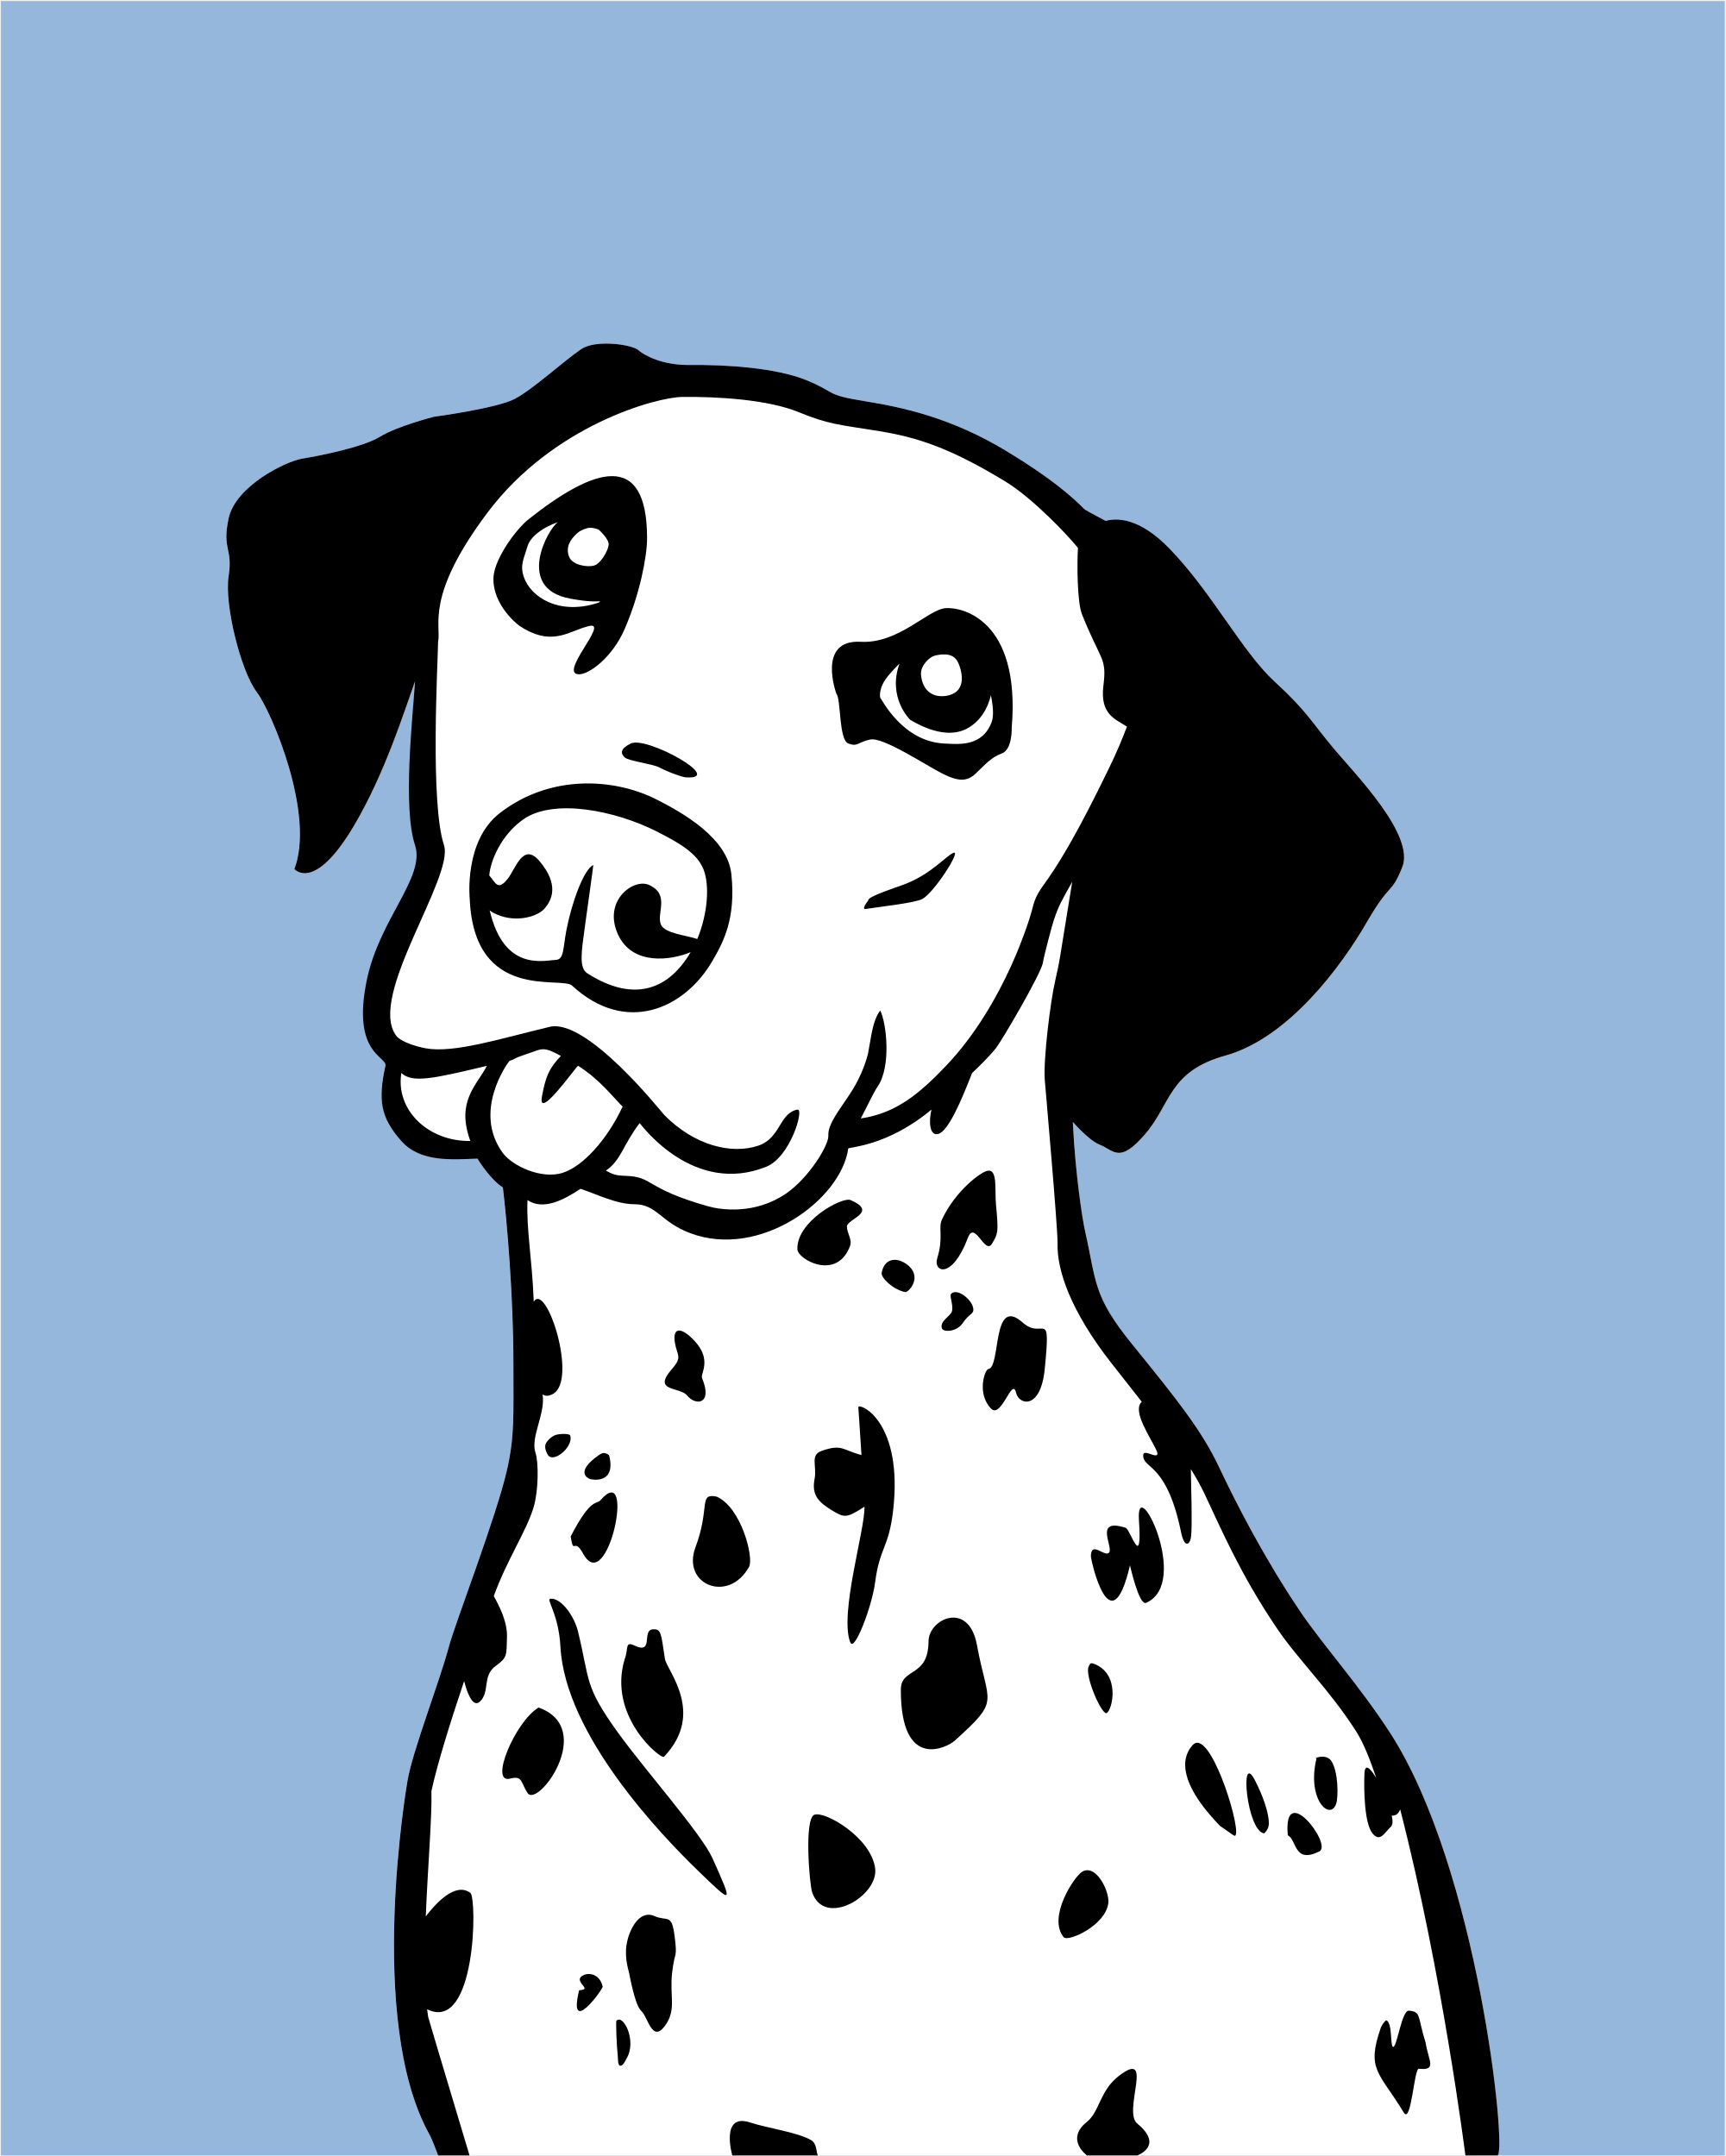
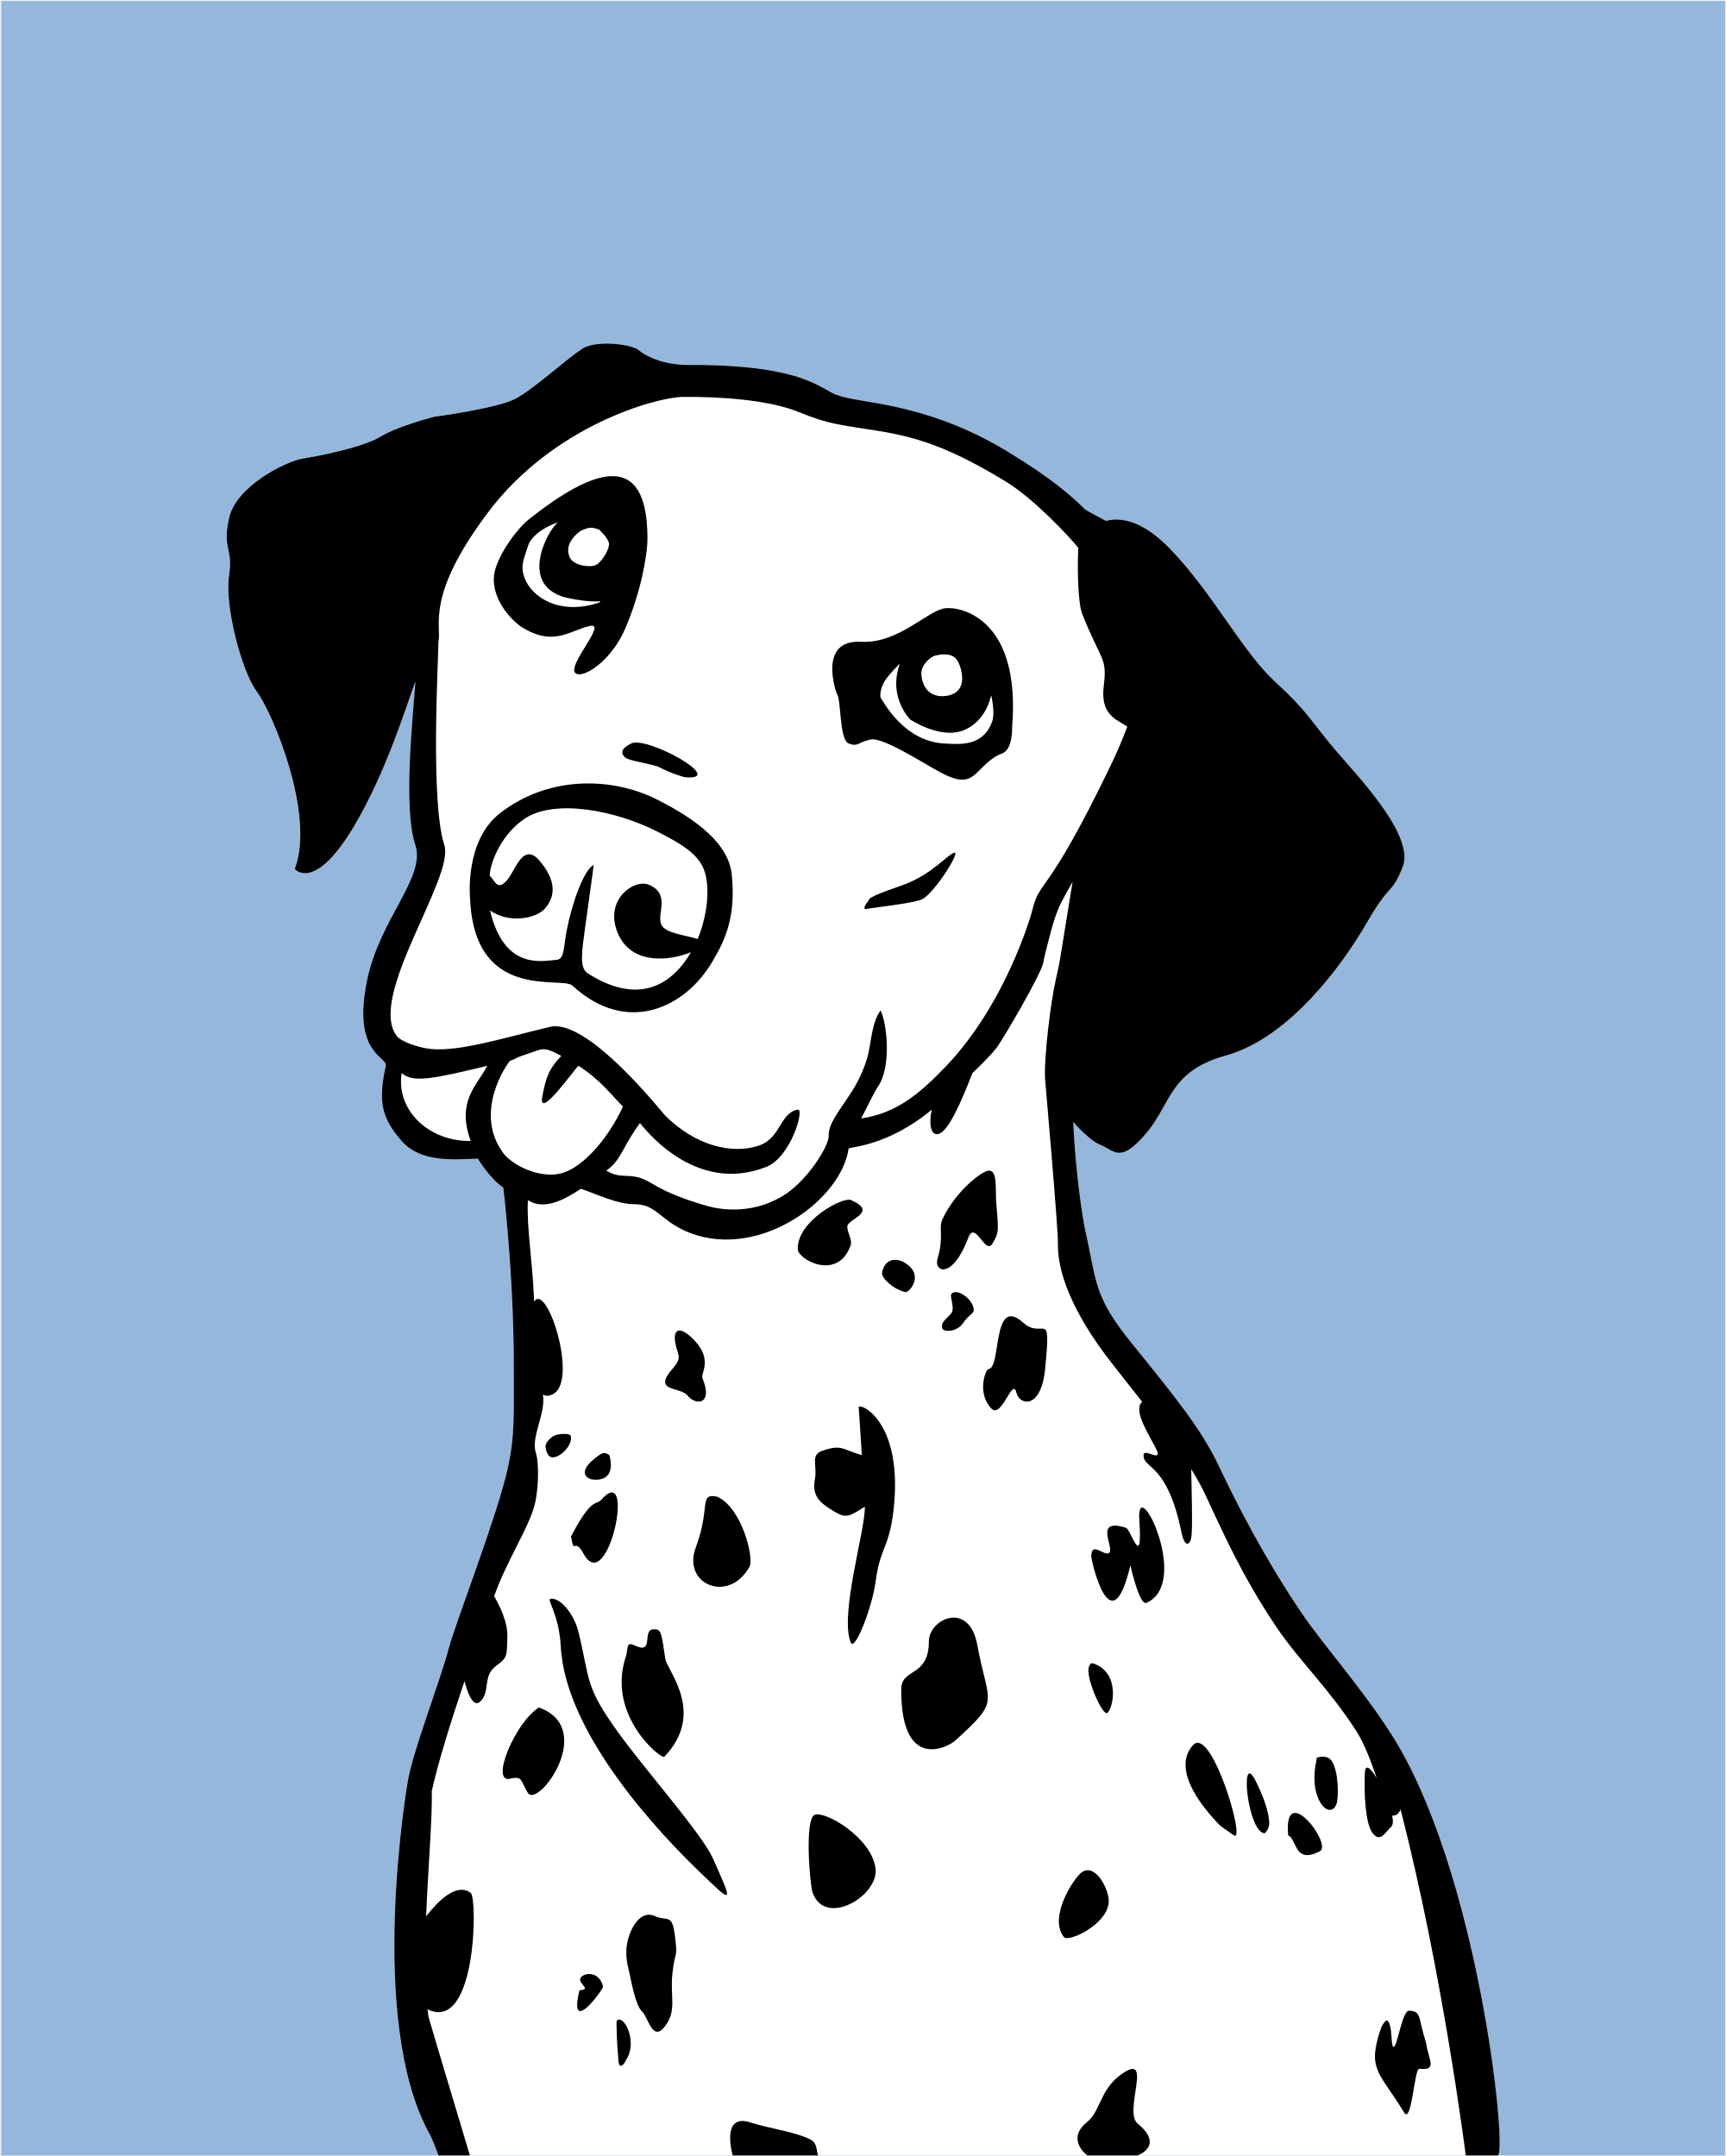
<svg xmlns="http://www.w3.org/2000/svg" width="100%" height="100%" viewBox="0 0 946 1182" version="1.1" xml:space="preserve" style="fill-rule:evenodd;clip-rule:evenodd;stroke-linejoin:round;stroke-miterlimit:2;">
-   <g transform="matrix(1,0,0,1,-14329,-1406)">
-     <g id="site_dalmata" transform="matrix(0.26936,0,0,0.47619,14329.5,1406.58)">
+   <g transform="matrix(1,0,0,1,-13298,-1406)">
+     <g id="site_dalmata" transform="matrix(0.26936,0,0,0.47619,13298.7,1406.58)">
      <rect x="0" y="0" width="3507.87" height="2480.32" style="fill:rgb(150,183,220);" />
      <g id="dalmata">
        <g id="contorno" transform="matrix(4.05499,0,0,2.29373,-58269.6,-3455.14)">
          <path d="M15120.9,2587.68L14589.2,2587.68C14589.2,2587.68 14586.5,2580.01 14584.8,2577.03C14553,2519.63 14573.7,2400.57 14573.8,2400.08C14576.1,2385.34 14589.8,2350.53 14594.7,2332.28C14597.9,2320.18 14618.4,2267.33 14623.8,2243.61C14627.7,2226.68 14627,2216.88 14627,2190C14627,2156.23 14623.8,2119.1 14621.7,2101.85C14616,2098.3 14609.8,2088.82 14609,2087.38C14596.4,2087.75 14580.2,2086.65 14570.5,2075.78C14560.1,2063.95 14559,2057.84 14562.8,2040.81C14563.9,2035.95 14549.3,2034.53 14557.1,1997.13C14563.5,1966.27 14584.8,1947.8 14579.4,1931.62C14573.2,1912.71 14576.5,1865.7 14577.6,1847.84C14572.4,1862.31 14562.8,1893.46 14547.2,1920C14527.1,1954.17 14517.1,1942 14517.1,1942C14527.5,1914.68 14505.9,1863.34 14498.1,1853C14490.3,1842.66 14481.9,1809.5 14484.1,1795C14486.3,1780.5 14480.7,1782.12 14484.1,1766C14487.5,1749.88 14512.6,1737.4 14521.1,1736C14529.6,1734.6 14551.4,1730.33 14560.1,1725C14568.8,1719.67 14587.1,1715 14587.1,1715C14587.1,1715 14618.6,1710.81 14627.8,1706C14636.9,1701.19 14652.1,1687.07 14661.1,1681C14667.8,1676.47 14684.3,1678.34 14689.1,1681.11C14689.6,1681.39 14690,1681.7 14690.2,1682C14693,1684.1 14701.3,1689.17 14715.7,1689C14733.8,1688.8 14758.7,1690.38 14774,1696.63C14789.4,1702.88 14783.2,1703.92 14802.9,1707.09C14822.6,1710.25 14847,1715.53 14874.8,1732.44C14897,1745.94 14907.1,1754.82 14913.7,1761.48C14916.7,1763.35 14920.5,1765.2 14924.3,1767.27C14929.6,1765.73 14940.9,1765.42 14956.1,1781C14977.6,1803.1 14992.6,1832.89 15009.1,1848C15025.6,1863.11 15027.2,1867.87 15039.1,1882C15049.7,1894.54 15079.5,1924.97 15073.1,1941C15067.4,1955.34 15067.4,1947.76 15055.1,1969C15042.8,1990.25 15016.2,2026.78 14984.4,2035.63C14955.7,2043.59 14957.2,2059.8 14944.1,2075C14931,2090.2 14928.5,2083.22 14921.1,2080.31C14917.8,2079.01 14912.6,2074.43 14907.8,2068.92C14909.1,2096.73 14912.7,2118.65 14913.9,2123.58C14919.8,2149.4 14917.6,2155.99 14937.7,2180.75C14960.2,2208.45 14972.5,2223.81 14981.1,2242.15C14989.8,2260.49 15003.9,2288.02 15022.1,2315C15033,2331.11 15051.5,2351.73 15066.9,2375.51C15110.9,2443.46 15125.7,2584.95 15120.9,2587.68Z" style="fill:white;" />
        </g>
        <g id="linhas" transform="matrix(1.34317,0,0,1.17637,-7864.88,-54.1028)">
          <path d="M6687.6,1609.71C6703.13,1608.12 6723.82,1625.78 6729.87,1641.91C6747.99,1690.19 6738.97,1694.69 6790.41,1740.73C6831.38,1777.39 6917.09,1839.91 6933.46,1863.54C6965.21,1909.39 6964.68,1908.85 6913.42,1876.94C6854.54,1840.29 6710.14,1742.43 6703.13,1656.43C6700.56,1624.95 6681.46,1610.34 6687.6,1609.71ZM6662.74,1519.55C6652.22,1542.93 6621.78,1571.78 6602.18,1607.05C6609.34,1615.34 6622.89,1631.58 6622.19,1647.02C6621.37,1665.31 6622.65,1667.17 6605.41,1675.22C6584.01,1685.21 6596.92,1700.37 6581.38,1710.12C6569.81,1717.38 6561,1699.69 6557.26,1690.19C6535.57,1731.87 6516.74,1771.14 6507.68,1797.86C6508.8,1822.23 6502.22,1871.62 6499.13,1920.53C6513.89,1908.01 6543.92,1886.57 6566.66,1897.46C6577.13,1902.47 6575.43,2035.08 6501.16,2011.4C6501.64,2014.01 6502.18,2016.52 6502.78,2018.93C6503.17,2020.49 6565.42,2154.43 6565.42,2154.43L6517.8,2154.43C6517.8,2154.43 6509.44,2139.47 6504.46,2133.66C6408.38,2021.74 6471,1789.58 6471.23,1788.63C6478.26,1759.89 6519.49,1692.03 6534.21,1656.43C6543.96,1632.85 6605.91,1529.79 6622.19,1483.55C6633.81,1450.54 6631.87,1431.43 6631.87,1379.01C6631.87,1313.16 6622.19,1240.77 6615.93,1207.13C6598.66,1200.2 6579.77,1181.72 6577.56,1178.92C6539.53,1179.65 6491.2,1182.83 6462.13,1161.62C6430.53,1138.57 6426.52,1121.33 6437.96,1088.12C6441.22,1078.64 6386.33,1076.94 6409.84,1004.02C6429.25,943.845 6498.95,903.521 6482.81,871.981C6463.95,835.1 6479.39,746.686 6482.81,711.851C6467,740.064 6438.03,800.803 6390.85,852.559C6330.12,919.186 6300.06,895.455 6300.06,895.455C6331.52,842.193 6266.2,742.075 6242.7,721.92C6219.19,701.765 6193.71,637.097 6200.43,608.83C6207.15,580.562 6190.11,583.709 6200.43,552.285C6210.75,520.861 6286.38,496.519 6312.13,493.79C6337.89,491.06 6403.67,482.742 6429.87,472.341C6456.08,461.941 6511.39,452.843 6511.39,452.843C6511.39,452.843 6606.48,444.681 6634.12,435.295C6661.76,425.908 6707.75,398.384 6734.79,386.549C6754.98,377.708 6804.88,381.369 6819.35,386.753C6820.87,387.32 6822,387.906 6822.66,388.498C6831.18,392.597 6856.23,402.471 6899.52,402.154C6954.11,401.754 7029.52,404.84 7075.75,417.023C7121.97,429.205 7103.26,431.239 7162.8,437.41C7222.35,443.581 7296.04,453.885 7379.99,486.843C7447.06,513.17 7477.33,530.491 7497.34,543.479C7506.51,547.118 7517.87,550.72 7529.26,554.756C7545.45,551.759 7579.63,551.159 7625.39,581.532C7690.29,624.616 7735.65,682.711 7785.39,712.171C7835.14,741.631 7840.01,750.91 7875.96,778.465C7907.86,802.912 7997.92,862.241 7978.61,893.506C7961.34,921.467 7961.34,906.677 7924.27,948.101C7887.19,989.525 7806.82,1060.76 7710.78,1078.01C7624.3,1093.54 7628.62,1125.14 7589.16,1154.78C7549.7,1184.43 7542.09,1170.81 7519.72,1165.13C7509.76,1162.6 7494.03,1153.68 7479.43,1142.94C7483.53,1197.16 7494.5,1239.89 7497.89,1249.5C7515.65,1299.86 7509.14,1312.71 7569.83,1360.97C7637.77,1415 7674.76,1444.93 7700.89,1480.69C7727.02,1516.45 7769.65,1570.14 7824.64,1622.74C7857.47,1654.15 7913.51,1694.37 7959.96,1740.73C8092.7,1873.22 8137.42,2149.1 8122.98,2154.43L8074.18,2154.43C8074.18,2154.43 8039.32,1975.69 7975.33,1815.7C7973.03,1819.89 7968.91,1822.25 7962.56,1821.85C7964.27,1826.39 7964.71,1831.03 7960.49,1833.33C7952.65,1837.59 7945.16,1848.86 7933.32,1839.17C7921.49,1829.49 7920.11,1798.64 7921.25,1780.68C7921.94,1769.72 7930.79,1776.5 7937.57,1783.44C7938.16,1784.04 7938.73,1784.64 7939.27,1785.23C7930.84,1769.23 7921.06,1751.9 7908.18,1738.92C7867.74,1698.14 7821.24,1669.75 7788.41,1638.34C7733.42,1585.74 7705.53,1543.26 7679.4,1507.5C7673.5,1499.42 7666.42,1491.23 7658.24,1482.76C7658.84,1503.29 7660.5,1537.57 7658.6,1548.65C7657.15,1557.08 7648.47,1560.47 7643.5,1544.75C7622.5,1478.34 7588.5,1482.72 7586.14,1470.66C7584.97,1464.65 7592.39,1467.13 7600.21,1468.71C7617.52,1472.2 7600.93,1460.05 7586.14,1439.46C7575.45,1424.58 7579.91,1419.04 7583.92,1416.88C7569.68,1405.15 7554.29,1392.6 7537.84,1379.01C7475.86,1327.84 7455.21,1287.98 7456.32,1262.02C7456.91,1248.34 7437,1102.83 7436.88,1101.25C7434.83,1081.34 7445.22,1025.41 7453,1004.02C7455.74,996.486 7458.39,988.242 7460.52,979.714C7466.27,956.756 7472.84,930.565 7478.54,907.886C7462.31,926.866 7458.6,930.1 7450.29,946.151C7447.38,951.773 7435,982.4 7434.2,986.826C7432.41,996.793 7371.51,1063.91 7362.74,1070.94C7352.05,1079.51 7336.07,1089.51 7326.82,1095.12C7310.86,1121.56 7290.83,1152.4 7275.19,1154.78C7262.66,1156.69 7260.79,1143.21 7265.25,1130.91C7198.2,1167.11 7139.55,1167.52 7139.21,1169.03C7128.17,1219.28 7005.57,1277.21 6900.43,1251.99C6854.53,1240.97 6849.44,1223.51 6815.06,1223.51C6787.93,1223.51 6757.63,1213.54 6733.57,1208.41C6708.47,1219.26 6677.14,1229.9 6653.26,1219.47C6651.3,1248.12 6660,1274.96 6662.74,1318.85C6681.92,1299.31 6729.31,1394.89 6692.43,1408.96C6685.69,1411.54 6680.33,1411.58 6676.08,1409.68C6680.86,1428.23 6657.38,1451.45 6665.35,1466.76C6670.2,1476.05 6669.98,1503.48 6662.74,1519.55ZM6772.04,1190.64C6781.36,1193.93 6786.44,1195.47 6801.21,1195.73C6844.76,1196.49 6829.85,1207.75 6926.21,1225.44C6946.45,1229.15 6997.81,1233.96 7045.26,1212.94C7079.22,1197.89 7109.96,1165.74 7109.02,1156.32C7108.86,1154.72 7109.12,1153.04 7109.72,1151.3L7109.28,1151.28L7109.72,1151.29C7113.61,1139.96 7131.98,1125.88 7145.74,1111.52C7159.64,1097.02 7167.41,1081.77 7169.52,1074.84C7174.04,1060 7175.75,1044.13 7187.64,1033.89C7196.97,1045.69 7204.73,1088.26 7183.94,1108.14C7176.83,1114.94 7169.9,1125.26 7158.17,1139.57C7211.46,1134.57 7246.76,1115.46 7286.35,1088.75C7378.12,1026.84 7416.13,939.542 7417.46,935.892C7428.76,904.933 7438.13,925.239 7534.82,796.014C7545.53,781.694 7554.32,768.408 7561.45,756.067C7543.58,748.646 7520.37,744.148 7525.76,716.071C7531.15,687.993 7522.14,692.795 7493.27,646.089C7485.97,634.283 7485.69,596.256 7487.23,581.182C7473.21,569.818 7419.37,532.735 7376.98,516.091C7293.02,483.133 7243.48,472.828 7183.94,466.657C7124.39,460.486 7109.9,460.403 7063.67,448.22C7017.45,436.038 6942.33,433.026 6887.74,433.425C6848.69,433.711 6692.47,460.909 6592.9,546.435C6497.15,628.674 6522.98,657.441 6517.8,673.066C6517.18,696.462 6505.68,830.927 6526.68,871.981C6542.81,903.521 6410.05,1020.32 6454.3,1058.56C6461.93,1065.15 6487.99,1069.65 6499.13,1070.94C6542.14,1075.94 6612.06,1061.42 6686.91,1049.91C6743.67,1041.18 6856.49,1133.6 6860.69,1136.34C6906.21,1166.05 6962.34,1175.06 7003.1,1166.17C7036.88,1158.8 7034.57,1134.38 7062.13,1130.91C7073.04,1129.54 7051.74,1177.35 7014.91,1186.86C6905.42,1215.14 6827.53,1147.38 6823.13,1144.12C6796.86,1166.68 6795.27,1180.25 6772.04,1190.64ZM6565.73,924.703C6565.73,924.703 6556.57,868.206 6611.01,840.86C6688.19,802.09 6785.59,806.721 6848.57,827.332C6889.04,840.577 6956.6,865.262 6962.16,900.778C6968.94,944.002 6950.52,966.35 6933.46,985.352C6891.65,1031.91 6802.9,1058.44 6720.69,1009.53C6704.63,999.978 6572.52,1026.04 6565.73,924.703ZM6595.91,935.892C6617.6,995.347 6675.8,985.2 6696.89,984.328C6708.57,983.845 6707.2,972.321 6712.06,955.758C6720.11,928.369 6738.64,895.669 6752.9,891.556C6752.47,895.724 6745.86,924.864 6739.94,953.031C6735.17,975.717 6730.91,992.135 6743.67,997.419C6816.69,1027.66 6868.69,1011.97 6900.43,976.813C6870.31,984.972 6812.13,990.097 6790.41,959.561C6766.86,926.434 6814.03,904.156 6837.44,911.054C6869.99,920.649 6847.83,939.157 6855.55,950.051C6861.58,958.556 6894.49,960.366 6910.47,963.96C6923.54,943.967 6929.99,916.842 6921.42,898.624C6913.68,882.164 6889.78,872.017 6849.31,858.772C6786.33,838.161 6693.16,826.102 6647.24,846.71C6612.76,862.181 6596.8,888.227 6595.33,901.767C6604.71,908.34 6607.73,917.481 6623.09,905.205C6635.01,895.67 6646.5,868.62 6671.39,887.656C6701.6,910.759 6690.4,925.956 6678.72,934.388C6667.05,942.819 6631.53,948.783 6601.35,938.245C6599.22,937.499 6597.41,936.719 6595.91,935.892ZM6640.67,657.277C6616.43,644.861 6599.41,626.181 6601.87,608.781C6604.32,591.382 6634.81,563.39 6655.4,552.882C6751.52,503.819 6834.42,483.801 6834.42,571.783C6834.42,589.535 6823.45,626.287 6800.6,660.357C6781.74,688.488 6746.86,704.875 6731.41,704.875C6699.08,704.875 6777.75,652.963 6746.86,657.576C6717.6,661.948 6693.33,677.204 6648.3,660.357C6645.82,659.43 6643.28,658.406 6640.67,657.277ZM6699.3,556.009C6675.78,561.16 6657.44,570.435 6653.28,579.582C6647.65,591.958 6641.52,598.037 6647.73,609.705C6658.25,629.496 6701.71,647.719 6761.47,634.619C6762.18,634.202 6762.8,633.804 6763.33,633.423C6745.9,634.099 6729.56,632.155 6718.04,630.809C6633.94,620.988 6684.56,562.07 6699.3,556.009ZM6760.78,563.158C6750.1,560.715 6745.6,561.346 6741.22,562.394C6736.03,563.633 6732.85,564.31 6728.1,567.076C6717.95,572.986 6710.91,580.338 6716.08,589.535C6720.97,598.223 6744.18,600.313 6754.2,598.442C6764.22,596.571 6775.11,584.192 6776.21,578.311C6777.31,572.431 6760.78,563.158 6760.78,563.158ZM7169.52,926.302C7167.62,922.979 7200.42,916.012 7221.73,911.054C7265.86,900.782 7289.26,881.005 7299.34,879.506C7309.42,878.007 7269.84,917.927 7251.72,924.703C7240.9,928.748 7181.42,932.776 7166.33,934.508C7157.62,935.509 7169.52,926.302 7169.52,926.302ZM6809.66,772.616C6833.47,764.925 6955.1,808.654 6892.51,805.695C6888.33,805.498 6868.69,801.345 6852.96,796.014C6842.9,792.603 6806.35,789.731 6800.6,786.265C6793.86,782.199 6793.82,777.732 6809.66,772.616ZM7121.22,723.87C7121.22,723.87 7090.95,670.705 7158.17,673.066C7215.4,675.075 7259.45,641.735 7286.35,640.163C7310.12,638.774 7400.45,650.568 7386.89,757.017C7386.89,757.017 7388.07,778.612 7371.79,782.365C7355.52,786.118 7345.26,794.098 7332.55,801.863C7319.83,809.629 7307.22,810.459 7281.22,801.863C7255.23,793.268 7192.09,766.13 7172.54,768.716C7153,771.302 7153.98,776.136 7139.33,772.616C7124.68,769.095 7128.36,729.008 7121.22,723.87ZM7355.33,725.435C7350.45,738.41 7338.88,751.621 7317.66,758.466C7281.37,770.17 7235.1,749.895 7233.02,749.421C7233.02,749.421 7198.12,727.811 7216.87,694.345C7210.04,698.73 7204.07,702.931 7199.71,706.322C7183.94,718.599 7187.64,727.77 7187.64,727.77C7190.94,730.352 7221.82,770.495 7284.24,772.616C7307.62,773.41 7342.83,775.813 7356.7,751.168C7359.74,745.76 7358.75,736.089 7355.33,725.435ZM7270.24,686.632C7262.73,687.774 7248.48,696.13 7249.39,705.048C7250.3,713.967 7257,723.567 7273.68,725.849C7283.72,727.223 7300.24,725.774 7307.23,718.742C7316.05,709.868 7308.28,696.076 7304.25,691.702C7295.97,682.719 7276.66,685.652 7270.24,686.632ZM6703.81,1078.37C6686.47,1072.34 6679.21,1070.26 6667.35,1073.06C6659.19,1074.98 6651.32,1076.76 6643.72,1078.39L6643,1078.54C6635.06,1080.24 6633.47,1081.78 6626.13,1083.18C6622.67,1085.42 6569.72,1132.9 6615.93,1173.42C6629.9,1185.67 6674.04,1199.71 6707.16,1192.64C6736.81,1186.31 6772.88,1161.54 6797.34,1128.03C6780.5,1117 6762.52,1101.47 6729.87,1088C6724.9,1090.43 6667.6,1143.18 6675.28,1117.53C6680.92,1098.7 6685.13,1091.22 6703.81,1078.37ZM6591.75,1088.08C6508.79,1100.88 6479.11,1105.05 6462.13,1095.12C6453.01,1131.15 6502.78,1162.27 6566.66,1161.62C6544.69,1122.69 6576.06,1107.61 6591.75,1088.08ZM7087.9,1821.03C7103.81,1817.09 7173.63,1843.16 7179.95,1873.39C7185.59,1900.32 7103.31,1931.89 7084.53,1897.01C7080.58,1889.68 7072,1824.96 7087.9,1821.03ZM7502.55,1677.88C7502.76,1676.66 7504.65,1673.86 7506.14,1673.09C7507.62,1672.33 7510.93,1673.17 7511.44,1673.3C7551.31,1682.99 7539.94,1717.33 7531.05,1721.45C7524.5,1724.48 7500.41,1690.36 7502.55,1677.88ZM6807.2,1975.97C6805.24,1970.36 6798.95,1958.18 6804.87,1943.41C6810.79,1928.65 6825.92,1914.48 6845.57,1920.16C6865.22,1925.84 6871.72,1916.96 6876.14,1939.93C6880.56,1962.89 6876.34,1952.76 6872.32,1975.97C6868.29,1999.18 6879.66,2012.44 6860.69,2028.3C6841.71,2044.16 6835.45,2018.5 6825.8,2013.18C6816.16,2007.87 6808.46,1979.6 6807.2,1975.97ZM7493.27,1876.94C7514.32,1868.39 7535.37,1895.99 7533.21,1907.47C7529.08,1929.46 7471.94,1945.98 7465.47,1940.8C7441.05,1921.25 7481.18,1881.85 7493.27,1876.94ZM8013.93,2044.08C8018.01,2061.47 8031.82,2071.63 8003.73,2069.61C7996.32,2069.08 7992.25,2124.63 7980.78,2112.43C7943.25,2072.5 7923.72,2070.75 7946.14,2029.27C7947,2027.68 7952.77,2021.63 7954.94,2022.37C7964.18,2025.52 7959.76,2049.75 7965.34,2048.15C7970.92,2046.56 7978.17,2012.32 7988.43,2012.79C8007.41,2013.67 8001.28,2018.08 8013.93,2044.08ZM7577.06,2154.43L7500.81,2154.43C7500.81,2154.43 7467.46,2138.8 7500.72,2121.65C7519.99,2111.72 7520.27,2091.03 7549.01,2076.71C7604.08,2049.28 7554.54,2111.31 7576.98,2123.22C7618.33,2145.16 7577.06,2154.43 7577.06,2154.43ZM6963.51,2154.43C6963.51,2154.43 6944.87,2112.65 6990.24,2122.15C7018.03,2127.98 7061.16,2131.56 7082.63,2139.34C7092.58,2142.94 7090.27,2152.11 7093.33,2154.43L6963.51,2154.43ZM7159.23,1468.99C7156.56,1441.09 7154.43,1421.91 7154.43,1421.91C7158.4,1418 7222.64,1437.48 7207.12,1523.59C7200.54,1560.11 7186.85,1559.2 7179.95,1593.4C7175.11,1617.41 7148.48,1662.2 7142.35,1652.42C7125.1,1624.89 7165.4,1540.19 7163.72,1519.55C7136.82,1530.83 7133.52,1530.42 7115.73,1523.59C7093.55,1515.07 7083.62,1507.88 7088.14,1492.56C7092.09,1479.16 7080.62,1468.96 7099.48,1464.77C7129.91,1458 7130.31,1464.07 7159.23,1468.99ZM6670.05,1716.1C6758.14,1736.41 6668.78,1815.18 6653.26,1799.66C6642.36,1788.77 6646.05,1782.57 6626.69,1785.7C6595.09,1790.8 6634.16,1730.17 6670.05,1716.1ZM6718.64,1548.74C6749.27,1510.27 6757.62,1517.73 6763.81,1513.16C6818.34,1472.9 6774.69,1609.43 6737.47,1565.43C6723.28,1548.66 6723.61,1568.01 6718.64,1548.74ZM7142.85,1219.47C7185.16,1231.46 7137.34,1237.87 7137.2,1245.33C7137.08,1251.72 7145.54,1258.06 7141.99,1264.26C7122.17,1298.96 7062.68,1277.61 7062.13,1267.64C7060.6,1240.21 7130.23,1215.89 7142.85,1219.47ZM6872.08,1384.82C6888.52,1372.71 6879.8,1371.54 6876.59,1359.15C6872.47,1343.3 6886.83,1343.53 6906.8,1357.61C6933.19,1376.2 6914.87,1389.33 6917.67,1393.66C6934.46,1419.61 6907.9,1420.98 6895.16,1410.75C6884.14,1401.89 6841.4,1407.42 6872.08,1384.82ZM6800.6,1668.5C6806.46,1658.82 6800.46,1650.86 6815.06,1655.35C6845.57,1664.72 6825.52,1640.31 6843.22,1639.57C6855.78,1639.06 6855.47,1642.83 6861.45,1668.43C6864.09,1679.75 6923.44,1721.37 6860.06,1764.24C6855.6,1767.25 6774.03,1724.69 6800.6,1668.5ZM6939.67,1509.65C6977.24,1520.15 6996.4,1569.61 6988.96,1578.34C6958,1614.63 6886.55,1595.93 6907.66,1559.45C6930.46,1520.04 6911.83,1506.2 6939.67,1509.65ZM7260.82,1651.27C7260.96,1629.41 7321.73,1610.98 7334.16,1654.88C7350.91,1714.09 7370.8,1707.65 7300.14,1748.75C7290,1754.65 7218.58,1779.38 7218.88,1698.54C7218.96,1676.69 7260.58,1687.28 7260.82,1651.27ZM7533.88,1564.78C7542.65,1560.15 7509.49,1529.93 7559.38,1540.17C7566.79,1541.69 7584.95,1583.55 7579.6,1532.65C7574.5,1484.07 7659.03,1594.55 7590.35,1613.63C7579.65,1616.6 7566.05,1576.91 7566.05,1576.91C7536.65,1657.76 7506.71,1572.06 7506.81,1567.92C7507.17,1552.79 7526.78,1568.53 7533.88,1564.78ZM7351.39,1384.82C7370.82,1383.33 7356.33,1312.22 7403.44,1339.3C7434.7,1357.28 7446.43,1322.79 7436.88,1384.82C7430.68,1425.01 7397.84,1420.25 7393.41,1407.98C7387.6,1391.85 7371.17,1434.22 7355.33,1423.39C7333.36,1408.36 7346.39,1385.2 7351.39,1384.82ZM7848.59,1766.05C7842.4,1766.05 7862.92,1760.71 7870.85,1768.16C7881.92,1778.56 7881.72,1804.24 7878.45,1810.25C7869.03,1827.56 7833.57,1805.94 7848.59,1766.05ZM7702.5,1831.97C7624.61,1780.11 7653.95,1758.13 7660.69,1753.08C7685.83,1734.24 7732.09,1828.34 7726.4,1840.41C7725.01,1843.37 7723.36,1840.97 7702.5,1831.97ZM7769.41,1839.23C7742.96,1837.45 7731.69,1757.64 7755.18,1787.1C7768.19,1803.41 7776.55,1819.65 7776.45,1829.56C7776.39,1835.55 7769.41,1839.23 7769.41,1839.23ZM7805.14,1841.11C7797.47,1786.64 7873.39,1850.29 7852.93,1856.89C7814.11,1869.43 7819.07,1845.61 7805.14,1841.11ZM7281.31,1238.27C7301.2,1210.77 7340.62,1191.19 7351.39,1190.64C7365.6,1189.91 7361.03,1209.82 7362.98,1223.51C7366.8,1250.36 7366.54,1251.8 7357.12,1262.02C7346.2,1273.88 7330.94,1238.44 7320.44,1256.43C7296.29,1297.79 7267.6,1289.85 7273.97,1276.52C7283.99,1255.54 7275.02,1246.95 7281.31,1238.27ZM6789.99,2056.93C6788.3,2047.71 6786.94,2023.35 6787.93,2022.67C6798.27,2015.63 6819.28,2042.21 6803.41,2059.54C6801.71,2061.4 6798.31,2066.73 6794.05,2066.7C6789.79,2066.67 6790.53,2059.88 6789.99,2056.93ZM6731.36,1993.11C6731.62,1992.4 6739.53,1992.8 6739.71,1990.98C6739.89,1989.16 6732.39,1985.5 6732.44,1982.18C6732.51,1976.41 6760.54,1971.59 6767.17,1989.16C6768.03,1991.46 6714.1,2039.34 6731.36,1993.11ZM6769.07,1466.99C6771.74,1467.09 6776.56,1468.29 6777.11,1469.77C6787.49,1497.59 6751.22,1493.16 6747.99,1492.48C6744.73,1491.8 6724.61,1485.76 6761.11,1469.15C6762.66,1468.45 6766.4,1466.88 6769.07,1466.99ZM6686.91,1470.64C6683.04,1469.34 6678.97,1462.58 6680.32,1459.07C6681.66,1455.55 6689.3,1450.91 6694.96,1449.56C6701.26,1448.05 6716.94,1447.58 6718.07,1450.04C6722.6,1459.92 6698.01,1474.36 6686.91,1470.64ZM7189.83,1290.55C7193.82,1277.1 7210.45,1275.11 7225.29,1281.21C7254.62,1293.27 7230.67,1310.23 7225.29,1309.5C7207.39,1307.09 7188.34,1295.57 7189.83,1290.55ZM7296.39,1328.05C7298.71,1322.46 7292.2,1313.19 7295,1311.24C7304.02,1304.96 7328.18,1317.25 7328.77,1326.5C7329.08,1331.15 7322.31,1330.54 7312.55,1339.91C7303.43,1348.68 7282.83,1349.01 7281.03,1344.86C7277.74,1337.29 7294.06,1333.66 7296.39,1328.05Z" />
        </g>
      </g>
    </g>
  </g>
</svg>
